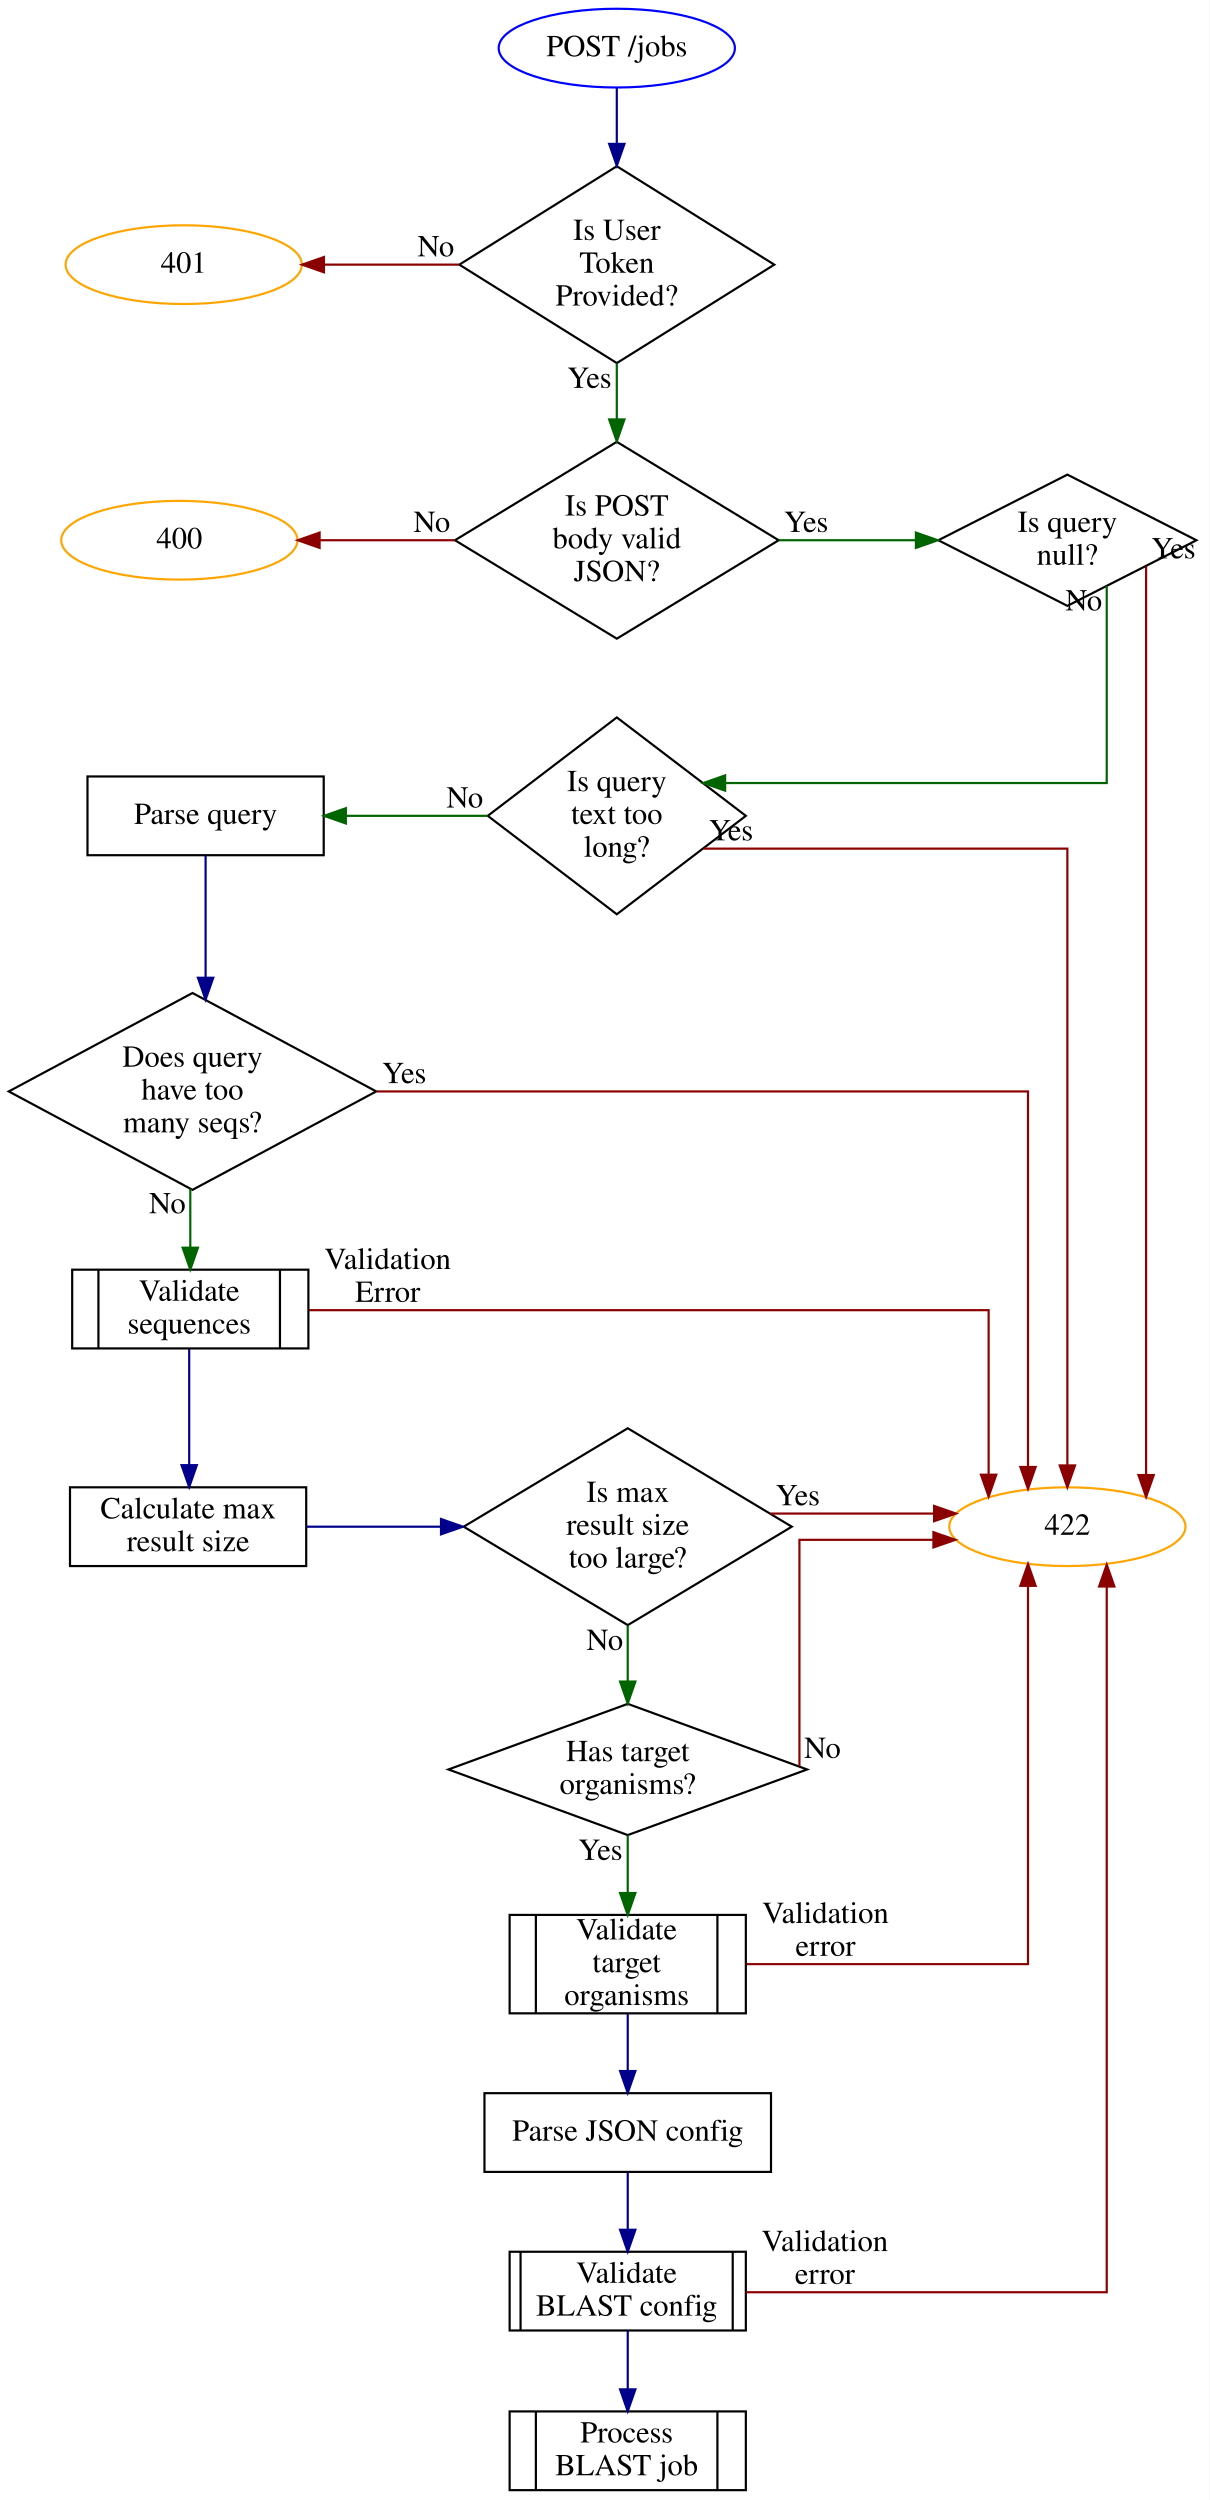
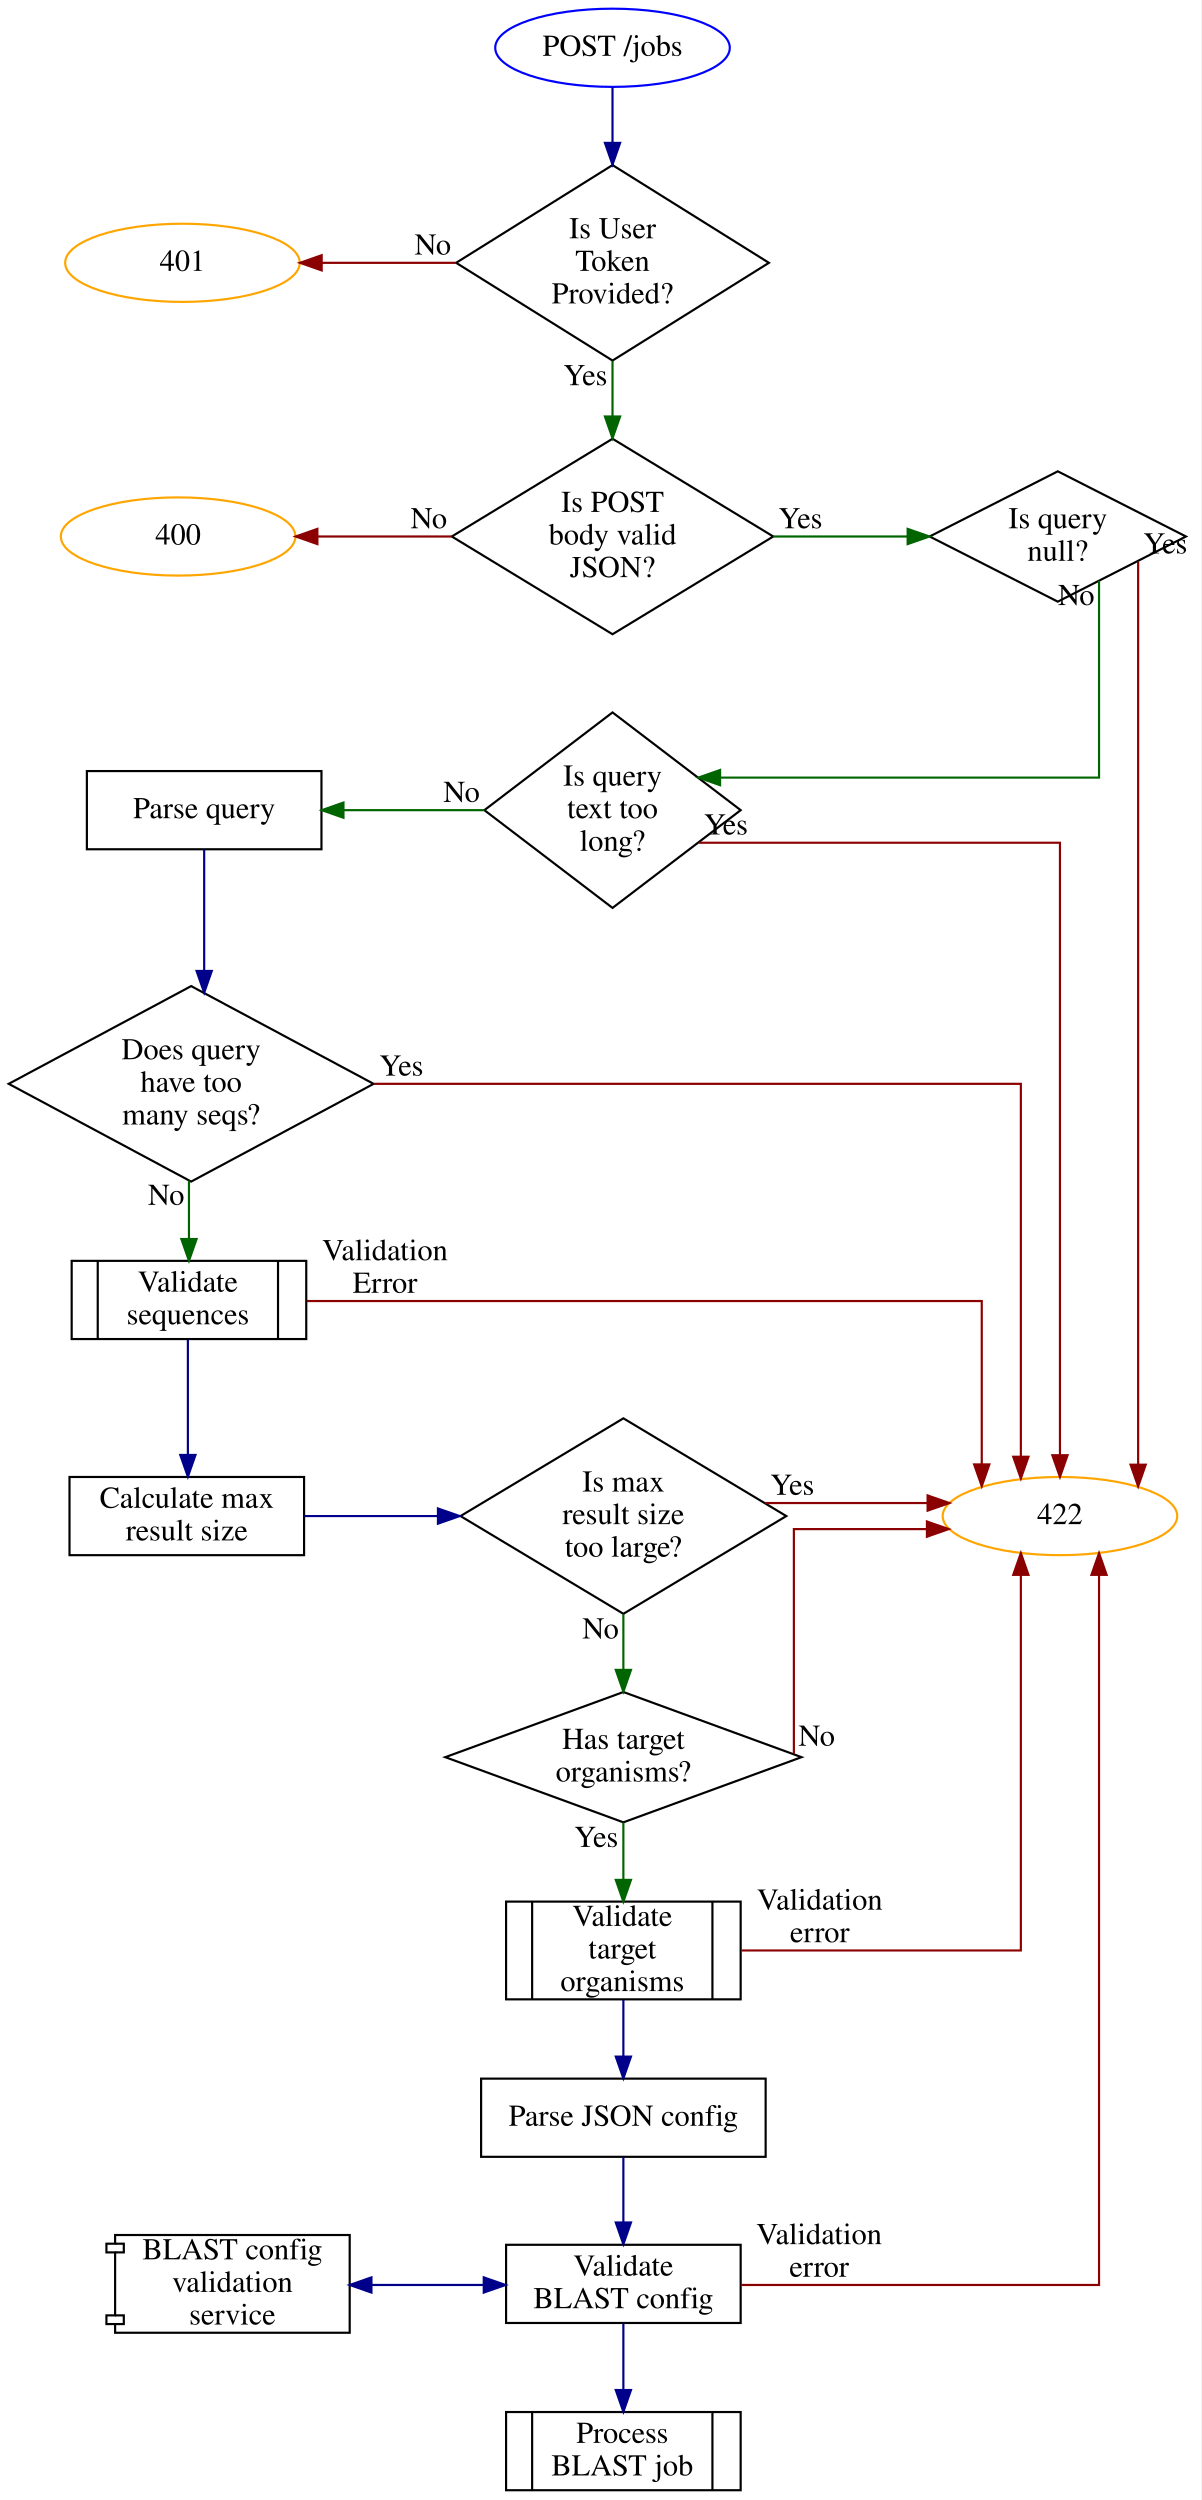
- <svg xmlns="http://www.w3.org/2000/svg" width="553pt" height="1143pt" viewBox="0.00 0.00 553.00 1143.00">
-   <g id="graph0" class="graph" transform="scale(1 1) rotate(0) translate(4 1139)">
-     <polygon fill="white" stroke="transparent" points="-4,4 -4,-1139 549,-1139 549,4 -4,4" />
+ <svg xmlns="http://www.w3.org/2000/svg" width="553pt" height="1151pt" viewBox="0.00 0.00 553.00 1151.00">
+   <g id="graph0" class="graph" transform="scale(1 1) rotate(0) translate(4 1147)">
+     <polygon fill="white" stroke="transparent" points="-4,4 -4,-1147 549,-1147 549,4 -4,4" />
    <g id="node1" class="node">
-       <ellipse fill="none" stroke="orange" cx="78" cy="-892" rx="54" ry="18" />
-       <text text-anchor="middle" x="78" y="-888.3" font-family="Times,serif" font-size="14.00">400</text>
+       <ellipse fill="none" stroke="orange" cx="78" cy="-900" rx="54" ry="18" />
+       <text text-anchor="middle" x="78" y="-896.3" font-family="Times,serif" font-size="14.00">400</text>
    </g>
    <g id="node6" class="node">
-       <polygon fill="none" stroke="black" points="278,-937 204,-892 278,-847 352,-892 278,-937" />
-       <text text-anchor="middle" x="278" y="-903.3" font-family="Times,serif" font-size="14.00">Is POST</text>
-       <text text-anchor="middle" x="278" y="-888.3" font-family="Times,serif" font-size="14.00">body valid</text>
-       <text text-anchor="middle" x="278" y="-873.3" font-family="Times,serif" font-size="14.00">JSON?</text>
+       <polygon fill="none" stroke="black" points="278,-945 204,-900 278,-855 352,-900 278,-945" />
+       <text text-anchor="middle" x="278" y="-911.3" font-family="Times,serif" font-size="14.00">Is POST</text>
+       <text text-anchor="middle" x="278" y="-896.3" font-family="Times,serif" font-size="14.00">body valid</text>
+       <text text-anchor="middle" x="278" y="-881.3" font-family="Times,serif" font-size="14.00">JSON?</text>
    </g>
    <g id="edge5" class="edge">
-       <path fill="none" stroke="darkred" d="M142.12,-892C142.12,-892 203.93,-892 203.93,-892" />
-       <polygon fill="darkred" stroke="darkred" points="142.12,-888.5 132.12,-892 142.12,-895.5 142.12,-888.5" />
-       <text text-anchor="middle" x="193.43" y="-895.8" font-family="Times,serif" font-size="14.00">No</text>
+       <path fill="none" stroke="darkred" d="M142.12,-900C142.12,-900 203.93,-900 203.93,-900" />
+       <polygon fill="darkred" stroke="darkred" points="142.12,-896.5 132.12,-900 142.12,-903.5 142.12,-896.5" />
+       <text text-anchor="middle" x="193.43" y="-903.8" font-family="Times,serif" font-size="14.00">No</text>
    </g>
    <g id="node2" class="node">
-       <ellipse fill="none" stroke="orange" cx="80" cy="-1018" rx="54" ry="18" />
-       <text text-anchor="middle" x="80" y="-1014.3" font-family="Times,serif" font-size="14.00">401</text>
+       <ellipse fill="none" stroke="orange" cx="80" cy="-1026" rx="54" ry="18" />
+       <text text-anchor="middle" x="80" y="-1022.3" font-family="Times,serif" font-size="14.00">401</text>
    </g>
    <g id="node5" class="node">
-       <polygon fill="none" stroke="black" points="278,-1063 206,-1018 278,-973 350,-1018 278,-1063" />
-       <text text-anchor="middle" x="278" y="-1029.3" font-family="Times,serif" font-size="14.00">Is User</text>
-       <text text-anchor="middle" x="278" y="-1014.3" font-family="Times,serif" font-size="14.00">Token</text>
-       <text text-anchor="middle" x="278" y="-999.3" font-family="Times,serif" font-size="14.00">Provided?</text>
+       <polygon fill="none" stroke="black" points="278,-1071 206,-1026 278,-981 350,-1026 278,-1071" />
+       <text text-anchor="middle" x="278" y="-1037.3" font-family="Times,serif" font-size="14.00">Is User</text>
+       <text text-anchor="middle" x="278" y="-1022.3" font-family="Times,serif" font-size="14.00">Token</text>
+       <text text-anchor="middle" x="278" y="-1007.3" font-family="Times,serif" font-size="14.00">Provided?</text>
    </g>
    <g id="edge3" class="edge">
-       <path fill="none" stroke="darkred" d="M144.1,-1018C144.1,-1018 205.76,-1018 205.76,-1018" />
-       <polygon fill="darkred" stroke="darkred" points="144.1,-1014.5 134.1,-1018 144.1,-1021.5 144.1,-1014.5" />
-       <text text-anchor="middle" x="195.26" y="-1021.8" font-family="Times,serif" font-size="14.00">No</text>
+       <path fill="none" stroke="darkred" d="M144.1,-1026C144.1,-1026 205.76,-1026 205.76,-1026" />
+       <polygon fill="darkred" stroke="darkred" points="144.1,-1022.5 134.1,-1026 144.1,-1029.5 144.1,-1022.5" />
+       <text text-anchor="middle" x="195.26" y="-1029.8" font-family="Times,serif" font-size="14.00">No</text>
    </g>
    <g id="node3" class="node">
-       <ellipse fill="none" stroke="orange" cx="484" cy="-441" rx="54" ry="18" />
-       <text text-anchor="middle" x="484" y="-437.3" font-family="Times,serif" font-size="14.00">422</text>
+       <ellipse fill="none" stroke="orange" cx="484" cy="-449" rx="54" ry="18" />
+       <text text-anchor="middle" x="484" y="-445.3" font-family="Times,serif" font-size="14.00">422</text>
    </g>
    <g id="node4" class="node">
-       <ellipse fill="none" stroke="blue" cx="278" cy="-1117" rx="54" ry="18" />
-       <text text-anchor="middle" x="278" y="-1113.3" font-family="Times,serif" font-size="14.00">POST /jobs</text>
+       <ellipse fill="none" stroke="blue" cx="278" cy="-1125" rx="54" ry="18" />
+       <text text-anchor="middle" x="278" y="-1121.3" font-family="Times,serif" font-size="14.00">POST /jobs</text>
    </g>
    <g id="edge1" class="edge">
-       <path fill="none" stroke="darkblue" d="M278,-1098.84C278,-1098.84 278,-1073.22 278,-1073.22" />
-       <polygon fill="darkblue" stroke="darkblue" points="281.5,-1073.22 278,-1063.22 274.5,-1073.22 281.5,-1073.22" />
+       <path fill="none" stroke="darkblue" d="M278,-1106.84C278,-1106.84 278,-1081.22 278,-1081.22" />
+       <polygon fill="darkblue" stroke="darkblue" points="281.5,-1081.22 278,-1071.22 274.5,-1081.22 281.5,-1081.22" />
    </g>
    <g id="edge2" class="edge">
-       <path fill="none" stroke="darkgreen" d="M278,-972.87C278,-972.87 278,-947.24 278,-947.24" />
-       <polygon fill="darkgreen" stroke="darkgreen" points="281.5,-947.24 278,-937.24 274.5,-947.24 281.5,-947.24" />
-       <text text-anchor="middle" x="265.5" y="-961.67" font-family="Times,serif" font-size="14.00">Yes</text>
+       <path fill="none" stroke="darkgreen" d="M278,-980.87C278,-980.87 278,-955.24 278,-955.24" />
+       <polygon fill="darkgreen" stroke="darkgreen" points="281.5,-955.24 278,-945.24 274.5,-955.24 281.5,-955.24" />
+       <text text-anchor="middle" x="265.5" y="-969.67" font-family="Times,serif" font-size="14.00">Yes</text>
    </g>
    <g id="node7" class="node">
-       <polygon fill="none" stroke="black" points="484,-922 425,-892 484,-862 543,-892 484,-922" />
-       <text text-anchor="middle" x="484" y="-895.8" font-family="Times,serif" font-size="14.00">Is query</text>
-       <text text-anchor="middle" x="484" y="-880.8" font-family="Times,serif" font-size="14.00">null?</text>
+       <polygon fill="none" stroke="black" points="483,-930 424,-900 483,-870 542,-900 483,-930" />
+       <text text-anchor="middle" x="483" y="-903.8" font-family="Times,serif" font-size="14.00">Is query</text>
+       <text text-anchor="middle" x="483" y="-888.8" font-family="Times,serif" font-size="14.00">null?</text>
    </g>
    <g id="edge4" class="edge">
-       <path fill="none" stroke="darkgreen" d="M352.08,-892C352.08,-892 414.75,-892 414.75,-892" />
-       <polygon fill="darkgreen" stroke="darkgreen" points="414.75,-895.5 424.75,-892 414.75,-888.5 414.75,-895.5" />
-       <text text-anchor="middle" x="364.58" y="-895.8" font-family="Times,serif" font-size="14.00">Yes</text>
+       <path fill="none" stroke="darkgreen" d="M352.01,-900C352.01,-900 413.88,-900 413.88,-900" />
+       <polygon fill="darkgreen" stroke="darkgreen" points="413.88,-903.5 423.88,-900 413.88,-896.5 413.88,-903.5" />
+       <text text-anchor="middle" x="364.51" y="-903.8" font-family="Times,serif" font-size="14.00">Yes</text>
    </g>
    <g id="node8" class="node">
-       <polygon fill="none" stroke="black" points="278,-811 219,-766 278,-721 337,-766 278,-811" />
-       <text text-anchor="middle" x="278" y="-777.3" font-family="Times,serif" font-size="14.00">Is query</text>
-       <text text-anchor="middle" x="278" y="-762.3" font-family="Times,serif" font-size="14.00">text too</text>
-       <text text-anchor="middle" x="278" y="-747.3" font-family="Times,serif" font-size="14.00">long?</text>
+       <polygon fill="none" stroke="black" points="278,-819 219,-774 278,-729 337,-774 278,-819" />
+       <text text-anchor="middle" x="278" y="-785.3" font-family="Times,serif" font-size="14.00">Is query</text>
+       <text text-anchor="middle" x="278" y="-770.3" font-family="Times,serif" font-size="14.00">text too</text>
+       <text text-anchor="middle" x="278" y="-755.3" font-family="Times,serif" font-size="14.00">long?</text>
    </g>
    <g id="edge6" class="edge">
-       <path fill="none" stroke="darkred" d="M520,-879.94C520,-879.94 520,-464.61 520,-464.61" />
-       <polygon fill="darkred" stroke="darkred" points="523.5,-464.61 520,-454.61 516.5,-464.61 523.5,-464.61" />
-       <text text-anchor="middle" x="532.5" y="-883.74" font-family="Times,serif" font-size="14.00">Yes</text>
+       <path fill="none" stroke="darkred" d="M520,-888.4C520,-888.4 520,-472.67 520,-472.67" />
+       <polygon fill="darkred" stroke="darkred" points="523.5,-472.67 520,-462.67 516.5,-472.67 523.5,-472.67" />
+       <text text-anchor="middle" x="532.5" y="-892.2" font-family="Times,serif" font-size="14.00">Yes</text>
    </g>
    <g id="edge7" class="edge">
-       <path fill="none" stroke="darkgreen" d="M502,-871.12C502,-838.97 502,-781 502,-781 502,-781 327.53,-781 327.53,-781" />
-       <polygon fill="darkgreen" stroke="darkgreen" points="327.53,-777.5 317.53,-781 327.53,-784.5 327.53,-777.5" />
-       <text text-anchor="middle" x="491.5" y="-859.92" font-family="Times,serif" font-size="14.00">No</text>
+       <path fill="none" stroke="darkgreen" d="M502,-879.64C502,-847.6 502,-789 502,-789 502,-789 327.53,-789 327.53,-789" />
+       <polygon fill="darkgreen" stroke="darkgreen" points="327.53,-785.5 317.53,-789 327.53,-792.5 327.53,-785.5" />
+       <text text-anchor="middle" x="491.5" y="-868.44" font-family="Times,serif" font-size="14.00">No</text>
    </g>
    <g id="edge8" class="edge">
-       <path fill="none" stroke="darkred" d="M317.72,-751C377.58,-751 484,-751 484,-751 484,-751 484,-469.01 484,-469.01" />
-       <polygon fill="darkred" stroke="darkred" points="487.5,-469.01 484,-459.01 480.5,-469.01 487.5,-469.01" />
-       <text text-anchor="middle" x="330.22" y="-754.8" font-family="Times,serif" font-size="14.00">Yes</text>
+       <path fill="none" stroke="darkred" d="M317.72,-759C377.58,-759 484,-759 484,-759 484,-759 484,-477.01 484,-477.01" />
+       <polygon fill="darkred" stroke="darkred" points="487.5,-477.01 484,-467.01 480.5,-477.01 487.5,-477.01" />
+       <text text-anchor="middle" x="330.22" y="-762.8" font-family="Times,serif" font-size="14.00">Yes</text>
    </g>
    <g id="node9" class="node">
-       <polygon fill="none" stroke="black" points="144,-784 36,-784 36,-748 144,-748 144,-784" />
-       <text text-anchor="middle" x="90" y="-762.3" font-family="Times,serif" font-size="14.00">Parse query</text>
+       <polygon fill="none" stroke="black" points="144,-792 36,-792 36,-756 144,-756 144,-792" />
+       <text text-anchor="middle" x="90" y="-770.3" font-family="Times,serif" font-size="14.00">Parse query</text>
    </g>
    <g id="edge9" class="edge">
-       <path fill="none" stroke="darkgreen" d="M154.13,-766C154.13,-766 219,-766 219,-766" />
-       <polygon fill="darkgreen" stroke="darkgreen" points="154.13,-762.5 144.13,-766 154.13,-769.5 154.13,-762.5" />
-       <text text-anchor="middle" x="208.5" y="-769.8" font-family="Times,serif" font-size="14.00">No</text>
+       <path fill="none" stroke="darkgreen" d="M154.13,-774C154.13,-774 219,-774 219,-774" />
+       <polygon fill="darkgreen" stroke="darkgreen" points="154.13,-770.5 144.13,-774 154.13,-777.5 154.13,-770.5" />
+       <text text-anchor="middle" x="208.5" y="-777.8" font-family="Times,serif" font-size="14.00">No</text>
    </g>
    <g id="node11" class="node">
-       <polygon fill="none" stroke="black" points="84,-685 0,-640 84,-595 168,-640 84,-685" />
-       <text text-anchor="middle" x="84" y="-651.3" font-family="Times,serif" font-size="14.00">Does query</text>
-       <text text-anchor="middle" x="84" y="-636.3" font-family="Times,serif" font-size="14.00">have too</text>
-       <text text-anchor="middle" x="84" y="-621.3" font-family="Times,serif" font-size="14.00">many seqs?</text>
+       <polygon fill="none" stroke="black" points="84,-693 0,-648 84,-603 168,-648 84,-693" />
+       <text text-anchor="middle" x="84" y="-659.3" font-family="Times,serif" font-size="14.00">Does query</text>
+       <text text-anchor="middle" x="84" y="-644.3" font-family="Times,serif" font-size="14.00">have too</text>
+       <text text-anchor="middle" x="84" y="-629.3" font-family="Times,serif" font-size="14.00">many seqs?</text>
    </g>
    <g id="edge10" class="edge">
-       <path fill="none" stroke="darkblue" d="M90,-747.95C90,-747.95 90,-691.97 90,-691.97" />
-       <polygon fill="darkblue" stroke="darkblue" points="93.5,-691.97 90,-681.97 86.5,-691.97 93.5,-691.97" />
+       <path fill="none" stroke="darkblue" d="M90,-755.95C90,-755.95 90,-699.97 90,-699.97" />
+       <polygon fill="darkblue" stroke="darkblue" points="93.5,-699.97 90,-689.97 86.5,-699.97 93.5,-699.97" />
    </g>
    <g id="node10" class="node">
-       <polygon fill="none" stroke="black" points="29,-522.5 29,-558.5 137,-558.5 137,-522.5 29,-522.5" />
-       <text text-anchor="middle" x="35" y="-536.8" font-family="Times,serif" font-size="14.00"> </text>
-       <polyline fill="none" stroke="black" points="41,-522.5 41,-558.5 " />
-       <text text-anchor="middle" x="82.5" y="-544.3" font-family="Times,serif" font-size="14.00">Validate</text>
-       <text text-anchor="middle" x="82.5" y="-529.3" font-family="Times,serif" font-size="14.00">sequences</text>
-       <polyline fill="none" stroke="black" points="124,-522.5 124,-558.5 " />
-       <text text-anchor="middle" x="130.5" y="-536.8" font-family="Times,serif" font-size="14.00"> </text>
+       <polygon fill="none" stroke="black" points="29,-530.5 29,-566.5 137,-566.5 137,-530.5 29,-530.5" />
+       <text text-anchor="middle" x="35" y="-544.8" font-family="Times,serif" font-size="14.00"> </text>
+       <polyline fill="none" stroke="black" points="41,-530.5 41,-566.5 " />
+       <text text-anchor="middle" x="82.5" y="-552.3" font-family="Times,serif" font-size="14.00">Validate</text>
+       <text text-anchor="middle" x="82.5" y="-537.3" font-family="Times,serif" font-size="14.00">sequences</text>
+       <polyline fill="none" stroke="black" points="124,-530.5 124,-566.5 " />
+       <text text-anchor="middle" x="130.5" y="-544.8" font-family="Times,serif" font-size="14.00"> </text>
    </g>
    <g id="edge14" class="edge">
-       <path fill="none" stroke="darkred" d="M137.25,-540C238.93,-540 448,-540 448,-540 448,-540 448,-464.77 448,-464.77" />
-       <polygon fill="darkred" stroke="darkred" points="451.5,-464.77 448,-454.77 444.5,-464.77 451.5,-464.77" />
-       <text text-anchor="middle" x="173.25" y="-558.8" font-family="Times,serif" font-size="14.00">Validation</text>
-       <text text-anchor="middle" x="173.25" y="-543.8" font-family="Times,serif" font-size="14.00">Error</text>
+       <path fill="none" stroke="darkred" d="M137.25,-548C238.93,-548 448,-548 448,-548 448,-548 448,-472.77 448,-472.77" />
+       <polygon fill="darkred" stroke="darkred" points="451.5,-472.77 448,-462.77 444.5,-472.77 451.5,-472.77" />
+       <text text-anchor="middle" x="173.25" y="-566.8" font-family="Times,serif" font-size="14.00">Validation</text>
+       <text text-anchor="middle" x="173.25" y="-551.8" font-family="Times,serif" font-size="14.00">Error</text>
    </g>
    <g id="node12" class="node">
-       <polygon fill="none" stroke="black" points="136,-459 28,-459 28,-423 136,-423 136,-459" />
-       <text text-anchor="middle" x="82" y="-444.8" font-family="Times,serif" font-size="14.00">Calculate max</text>
-       <text text-anchor="middle" x="82" y="-429.8" font-family="Times,serif" font-size="14.00">result size</text>
+       <polygon fill="none" stroke="black" points="136,-467 28,-467 28,-431 136,-431 136,-467" />
+       <text text-anchor="middle" x="82" y="-452.8" font-family="Times,serif" font-size="14.00">Calculate max</text>
+       <text text-anchor="middle" x="82" y="-437.8" font-family="Times,serif" font-size="14.00">result size</text>
    </g>
    <g id="edge13" class="edge">
-       <path fill="none" stroke="darkblue" d="M82.5,-522.25C82.5,-522.25 82.5,-469.13 82.5,-469.13" />
-       <polygon fill="darkblue" stroke="darkblue" points="86,-469.13 82.5,-459.13 79,-469.13 86,-469.13" />
+       <path fill="none" stroke="darkblue" d="M82.5,-530.25C82.5,-530.25 82.5,-477.13 82.5,-477.13" />
+       <polygon fill="darkblue" stroke="darkblue" points="86,-477.13 82.5,-467.13 79,-477.13 86,-477.13" />
    </g>
    <g id="edge11" class="edge">
-       <path fill="none" stroke="darkred" d="M168.3,-640C280.8,-640 466,-640 466,-640 466,-640 466,-468.31 466,-468.31" />
-       <polygon fill="darkred" stroke="darkred" points="469.5,-468.31 466,-458.31 462.5,-468.31 469.5,-468.31" />
-       <text text-anchor="middle" x="180.8" y="-643.8" font-family="Times,serif" font-size="14.00">Yes</text>
+       <path fill="none" stroke="darkred" d="M168.3,-648C280.8,-648 466,-648 466,-648 466,-648 466,-476.31 466,-476.31" />
+       <polygon fill="darkred" stroke="darkred" points="469.5,-476.31 466,-466.31 462.5,-476.31 469.5,-476.31" />
+       <text text-anchor="middle" x="180.8" y="-651.8" font-family="Times,serif" font-size="14.00">Yes</text>
    </g>
    <g id="edge12" class="edge">
-       <path fill="none" stroke="darkgreen" d="M83,-595.49C83,-595.49 83,-568.55 83,-568.55" />
-       <polygon fill="darkgreen" stroke="darkgreen" points="86.5,-568.55 83,-558.55 79.5,-568.55 86.5,-568.55" />
-       <text text-anchor="middle" x="72.5" y="-584.29" font-family="Times,serif" font-size="14.00">No</text>
+       <path fill="none" stroke="darkgreen" d="M83,-603.49C83,-603.49 83,-576.55 83,-576.55" />
+       <polygon fill="darkgreen" stroke="darkgreen" points="86.5,-576.55 83,-566.55 79.5,-576.55 86.5,-576.55" />
+       <text text-anchor="middle" x="72.5" y="-592.29" font-family="Times,serif" font-size="14.00">No</text>
    </g>
    <g id="node13" class="node">
-       <polygon fill="none" stroke="black" points="283,-486 208,-441 283,-396 358,-441 283,-486" />
-       <text text-anchor="middle" x="283" y="-452.3" font-family="Times,serif" font-size="14.00">Is max</text>
-       <text text-anchor="middle" x="283" y="-437.3" font-family="Times,serif" font-size="14.00">result size</text>
-       <text text-anchor="middle" x="283" y="-422.3" font-family="Times,serif" font-size="14.00">too large?</text>
+       <polygon fill="none" stroke="black" points="283,-494 208,-449 283,-404 358,-449 283,-494" />
+       <text text-anchor="middle" x="283" y="-460.3" font-family="Times,serif" font-size="14.00">Is max</text>
+       <text text-anchor="middle" x="283" y="-445.3" font-family="Times,serif" font-size="14.00">result size</text>
+       <text text-anchor="middle" x="283" y="-430.3" font-family="Times,serif" font-size="14.00">too large?</text>
    </g>
    <g id="edge15" class="edge">
-       <path fill="none" stroke="darkblue" d="M136.13,-441C136.13,-441 197.63,-441 197.63,-441" />
-       <polygon fill="darkblue" stroke="darkblue" points="197.63,-444.5 207.63,-441 197.63,-437.5 197.63,-444.5" />
+       <path fill="none" stroke="darkblue" d="M136.13,-449C136.13,-449 197.63,-449 197.63,-449" />
+       <polygon fill="darkblue" stroke="darkblue" points="197.63,-452.5 207.63,-449 197.63,-445.5 197.63,-452.5" />
    </g>
    <g id="edge16" class="edge">
-       <path fill="none" stroke="darkred" d="M348.26,-447C348.26,-447 423.07,-447 423.07,-447" />
-       <polygon fill="darkred" stroke="darkred" points="423.07,-450.5 433.07,-447 423.07,-443.5 423.07,-450.5" />
-       <text text-anchor="middle" x="360.76" y="-450.8" font-family="Times,serif" font-size="14.00">Yes</text>
+       <path fill="none" stroke="darkred" d="M348.26,-455C348.26,-455 423.07,-455 423.07,-455" />
+       <polygon fill="darkred" stroke="darkred" points="423.07,-458.5 433.07,-455 423.07,-451.5 423.07,-458.5" />
+       <text text-anchor="middle" x="360.76" y="-458.8" font-family="Times,serif" font-size="14.00">Yes</text>
    </g>
    <g id="node14" class="node">
-       <polygon fill="none" stroke="black" points="283,-360 201,-330 283,-300 365,-330 283,-360" />
-       <text text-anchor="middle" x="283" y="-333.8" font-family="Times,serif" font-size="14.00">Has target</text>
-       <text text-anchor="middle" x="283" y="-318.8" font-family="Times,serif" font-size="14.00">organisms?</text>
+       <polygon fill="none" stroke="black" points="283,-368 201,-338 283,-308 365,-338 283,-368" />
+       <text text-anchor="middle" x="283" y="-341.8" font-family="Times,serif" font-size="14.00">Has target</text>
+       <text text-anchor="middle" x="283" y="-326.8" font-family="Times,serif" font-size="14.00">organisms?</text>
    </g>
    <g id="edge17" class="edge">
-       <path fill="none" stroke="darkgreen" d="M283,-395.85C283,-395.85 283,-370.18 283,-370.18" />
-       <polygon fill="darkgreen" stroke="darkgreen" points="286.5,-370.18 283,-360.18 279.5,-370.18 286.5,-370.18" />
-       <text text-anchor="middle" x="272.5" y="-384.65" font-family="Times,serif" font-size="14.00">No</text>
+       <path fill="none" stroke="darkgreen" d="M283,-403.85C283,-403.85 283,-378.18 283,-378.18" />
+       <polygon fill="darkgreen" stroke="darkgreen" points="286.5,-378.18 283,-368.18 279.5,-378.18 286.5,-378.18" />
+       <text text-anchor="middle" x="272.5" y="-392.65" font-family="Times,serif" font-size="14.00">No</text>
    </g>
    <g id="edge19" class="edge">
-       <path fill="none" stroke="darkred" d="M361.5,-331.48C361.5,-344.25 361.5,-435 361.5,-435 361.5,-435 422.76,-435 422.76,-435" />
-       <polygon fill="darkred" stroke="darkred" points="422.76,-438.5 432.76,-435 422.76,-431.5 422.76,-438.5" />
-       <text text-anchor="middle" x="372" y="-335.28" font-family="Times,serif" font-size="14.00">No</text>
+       <path fill="none" stroke="darkred" d="M361.5,-339.48C361.5,-352.25 361.5,-443 361.5,-443 361.5,-443 422.76,-443 422.76,-443" />
+       <polygon fill="darkred" stroke="darkred" points="422.76,-446.5 432.76,-443 422.76,-439.5 422.76,-446.5" />
+       <text text-anchor="middle" x="372" y="-343.28" font-family="Times,serif" font-size="14.00">No</text>
    </g>
    <g id="node15" class="node">
-       <polygon fill="none" stroke="black" points="229,-218.5 229,-263.5 337,-263.5 337,-218.5 229,-218.5" />
-       <text text-anchor="middle" x="235" y="-237.3" font-family="Times,serif" font-size="14.00"> </text>
-       <polyline fill="none" stroke="black" points="241,-218.5 241,-263.5 " />
-       <text text-anchor="middle" x="282.5" y="-252.3" font-family="Times,serif" font-size="14.00">Validate</text>
-       <text text-anchor="middle" x="282.5" y="-237.3" font-family="Times,serif" font-size="14.00">target</text>
-       <text text-anchor="middle" x="282.5" y="-222.3" font-family="Times,serif" font-size="14.00">organisms</text>
-       <polyline fill="none" stroke="black" points="324,-218.5 324,-263.5 " />
-       <text text-anchor="middle" x="330.5" y="-237.3" font-family="Times,serif" font-size="14.00"> </text>
+       <polygon fill="none" stroke="black" points="229,-226.5 229,-271.5 337,-271.5 337,-226.5 229,-226.5" />
+       <text text-anchor="middle" x="235" y="-245.3" font-family="Times,serif" font-size="14.00"> </text>
+       <polyline fill="none" stroke="black" points="241,-226.5 241,-271.5 " />
+       <text text-anchor="middle" x="282.5" y="-260.3" font-family="Times,serif" font-size="14.00">Validate</text>
+       <text text-anchor="middle" x="282.5" y="-245.3" font-family="Times,serif" font-size="14.00">target</text>
+       <text text-anchor="middle" x="282.5" y="-230.3" font-family="Times,serif" font-size="14.00">organisms</text>
+       <polyline fill="none" stroke="black" points="324,-226.5 324,-271.5 " />
+       <text text-anchor="middle" x="330.5" y="-245.3" font-family="Times,serif" font-size="14.00"> </text>
    </g>
    <g id="edge18" class="edge">
-       <path fill="none" stroke="darkgreen" d="M283,-299.87C283,-299.87 283,-273.5 283,-273.5" />
-       <polygon fill="darkgreen" stroke="darkgreen" points="286.5,-273.5 283,-263.5 279.5,-273.5 286.5,-273.5" />
-       <text text-anchor="middle" x="270.5" y="-288.67" font-family="Times,serif" font-size="14.00">Yes</text>
+       <path fill="none" stroke="darkgreen" d="M283,-307.87C283,-307.87 283,-281.5 283,-281.5" />
+       <polygon fill="darkgreen" stroke="darkgreen" points="286.5,-281.5 283,-271.5 279.5,-281.5 286.5,-281.5" />
+       <text text-anchor="middle" x="270.5" y="-296.67" font-family="Times,serif" font-size="14.00">Yes</text>
    </g>
    <g id="edge21" class="edge">
-       <path fill="none" stroke="darkred" d="M337.41,-241C391.35,-241 466,-241 466,-241 466,-241 466,-413.95 466,-413.95" />
-       <polygon fill="darkred" stroke="darkred" points="462.5,-413.95 466,-423.95 469.5,-413.95 462.5,-413.95" />
-       <text text-anchor="middle" x="373.41" y="-259.8" font-family="Times,serif" font-size="14.00">Validation</text>
-       <text text-anchor="middle" x="373.41" y="-244.8" font-family="Times,serif" font-size="14.00">error</text>
+       <path fill="none" stroke="darkred" d="M337.41,-249C391.35,-249 466,-249 466,-249 466,-249 466,-421.95 466,-421.95" />
+       <polygon fill="darkred" stroke="darkred" points="462.5,-421.95 466,-431.95 469.5,-421.95 462.5,-421.95" />
+       <text text-anchor="middle" x="373.41" y="-267.8" font-family="Times,serif" font-size="14.00">Validation</text>
+       <text text-anchor="middle" x="373.41" y="-252.8" font-family="Times,serif" font-size="14.00">error</text>
    </g>
    <g id="node16" class="node">
-       <polygon fill="none" stroke="black" points="348.5,-182 217.5,-182 217.5,-146 348.5,-146 348.5,-182" />
-       <text text-anchor="middle" x="283" y="-160.3" font-family="Times,serif" font-size="14.00">Parse JSON config</text>
+       <polygon fill="none" stroke="black" points="348.5,-190 217.5,-190 217.5,-154 348.5,-154 348.5,-190" />
+       <text text-anchor="middle" x="283" y="-168.3" font-family="Times,serif" font-size="14.00">Parse JSON config</text>
    </g>
    <g id="edge20" class="edge">
-       <path fill="none" stroke="darkblue" d="M283,-218.31C283,-218.31 283,-192.14 283,-192.14" />
-       <polygon fill="darkblue" stroke="darkblue" points="286.5,-192.14 283,-182.14 279.5,-192.14 286.5,-192.14" />
+       <path fill="none" stroke="darkblue" d="M283,-226.31C283,-226.31 283,-200.14 283,-200.14" />
+       <polygon fill="darkblue" stroke="darkblue" points="286.5,-200.14 283,-190.14 279.5,-200.14 286.5,-200.14" />
    </g>
    <g id="node17" class="node">
-       <polygon fill="none" stroke="black" points="229,-73.5 229,-109.5 337,-109.5 337,-73.5 229,-73.5" />
-       <text text-anchor="middle" x="231.5" y="-87.8" font-family="Times,serif" font-size="14.00"> </text>
-       <polyline fill="none" stroke="black" points="234,-73.5 234,-109.5 " />
-       <text text-anchor="middle" x="282.5" y="-95.3" font-family="Times,serif" font-size="14.00">Validate</text>
-       <text text-anchor="middle" x="282.5" y="-80.3" font-family="Times,serif" font-size="14.00">BLAST config</text>
-       <polyline fill="none" stroke="black" points="331,-73.5 331,-109.5 " />
-       <text text-anchor="middle" x="334" y="-87.8" font-family="Times,serif" font-size="14.00"> </text>
+       <polygon fill="none" stroke="black" points="337,-113.5 229,-113.5 229,-77.5 337,-77.5 337,-113.5" />
+       <text text-anchor="middle" x="283" y="-99.3" font-family="Times,serif" font-size="14.00">Validate</text>
+       <text text-anchor="middle" x="283" y="-84.3" font-family="Times,serif" font-size="14.00">BLAST config</text>
    </g>
    <g id="edge22" class="edge">
-       <path fill="none" stroke="darkblue" d="M283,-145.71C283,-145.71 283,-119.54 283,-119.54" />
-       <polygon fill="darkblue" stroke="darkblue" points="286.5,-119.54 283,-109.54 279.5,-119.54 286.5,-119.54" />
+       <path fill="none" stroke="darkblue" d="M283,-153.87C283,-153.87 283,-123.76 283,-123.76" />
+       <polygon fill="darkblue" stroke="darkblue" points="286.5,-123.76 283,-113.76 279.5,-123.76 286.5,-123.76" />
    </g>
    <g id="edge23" class="edge">
-       <path fill="none" stroke="darkred" d="M337.13,-91C401.99,-91 502,-91 502,-91 502,-91 502,-413.64 502,-413.64" />
-       <polygon fill="darkred" stroke="darkred" points="498.5,-413.64 502,-423.64 505.5,-413.64 498.5,-413.64" />
-       <text text-anchor="middle" x="373.13" y="-109.8" font-family="Times,serif" font-size="14.00">Validation</text>
-       <text text-anchor="middle" x="373.13" y="-94.8" font-family="Times,serif" font-size="14.00">error</text>
-     </g>
-     <g id="node18" class="node">
+       <path fill="none" stroke="darkred" d="M337.13,-95C401.99,-95 502,-95 502,-95 502,-95 502,-421.93 502,-421.93" />
+       <polygon fill="darkred" stroke="darkred" points="498.5,-421.93 502,-431.93 505.5,-421.93 498.5,-421.93" />
+       <text text-anchor="middle" x="373.13" y="-113.8" font-family="Times,serif" font-size="14.00">Validation</text>
+       <text text-anchor="middle" x="373.13" y="-98.8" font-family="Times,serif" font-size="14.00">error</text>
+     </g>
+     <g id="node19" class="node">
      <polygon fill="none" stroke="black" points="229,-0.5 229,-36.5 337,-36.5 337,-0.5 229,-0.5" />
      <text text-anchor="middle" x="235" y="-14.8" font-family="Times,serif" font-size="14.00"> </text>
      <polyline fill="none" stroke="black" points="241,-0.5 241,-36.5 " />
      <text text-anchor="middle" x="282.5" y="-22.3" font-family="Times,serif" font-size="14.00">Process</text>
      <text text-anchor="middle" x="282.5" y="-7.3" font-family="Times,serif" font-size="14.00">BLAST job</text>
      <polyline fill="none" stroke="black" points="324,-0.5 324,-36.5 " />
      <text text-anchor="middle" x="330.5" y="-14.8" font-family="Times,serif" font-size="14.00"> </text>
    </g>
    <g id="edge24" class="edge">
-       <path fill="none" stroke="darkblue" d="M283,-73.46C283,-73.46 283,-46.59 283,-46.59" />
-       <polygon fill="darkblue" stroke="darkblue" points="286.5,-46.59 283,-36.59 279.5,-46.59 286.5,-46.59" />
+       <path fill="none" stroke="darkblue" d="M283,-77.25C283,-77.25 283,-46.62 283,-46.62" />
+       <polygon fill="darkblue" stroke="darkblue" points="286.5,-46.62 283,-36.62 279.5,-46.62 286.5,-46.62" />
+     </g>
+     <g id="node18" class="node">
+       <polygon fill="none" stroke="black" points="157,-118 49,-118 49,-114 45,-114 45,-110 49,-110 49,-81 45,-81 45,-77 49,-77 49,-73 157,-73 157,-118" />
+       <polyline fill="none" stroke="black" points="49,-114 53,-114 53,-110 49,-110 " />
+       <polyline fill="none" stroke="black" points="49,-81 53,-81 53,-77 49,-77 " />
+       <text text-anchor="middle" x="103" y="-106.8" font-family="Times,serif" font-size="14.00">BLAST config</text>
+       <text text-anchor="middle" x="103" y="-91.8" font-family="Times,serif" font-size="14.00">validation</text>
+       <text text-anchor="middle" x="103" y="-76.8" font-family="Times,serif" font-size="14.00">service</text>
+     </g>
+     <g id="edge25" class="edge">
+       <path fill="none" stroke="darkblue" d="M167.01,-95C167.01,-95 218.72,-95 218.72,-95" />
+       <polygon fill="darkblue" stroke="darkblue" points="218.72,-98.5 228.72,-95 218.72,-91.5 218.72,-98.5" />
+       <polygon fill="darkblue" stroke="darkblue" points="167.01,-91.5 157.01,-95 167.01,-98.5 167.01,-91.5" />
    </g>
  </g>
</svg>
